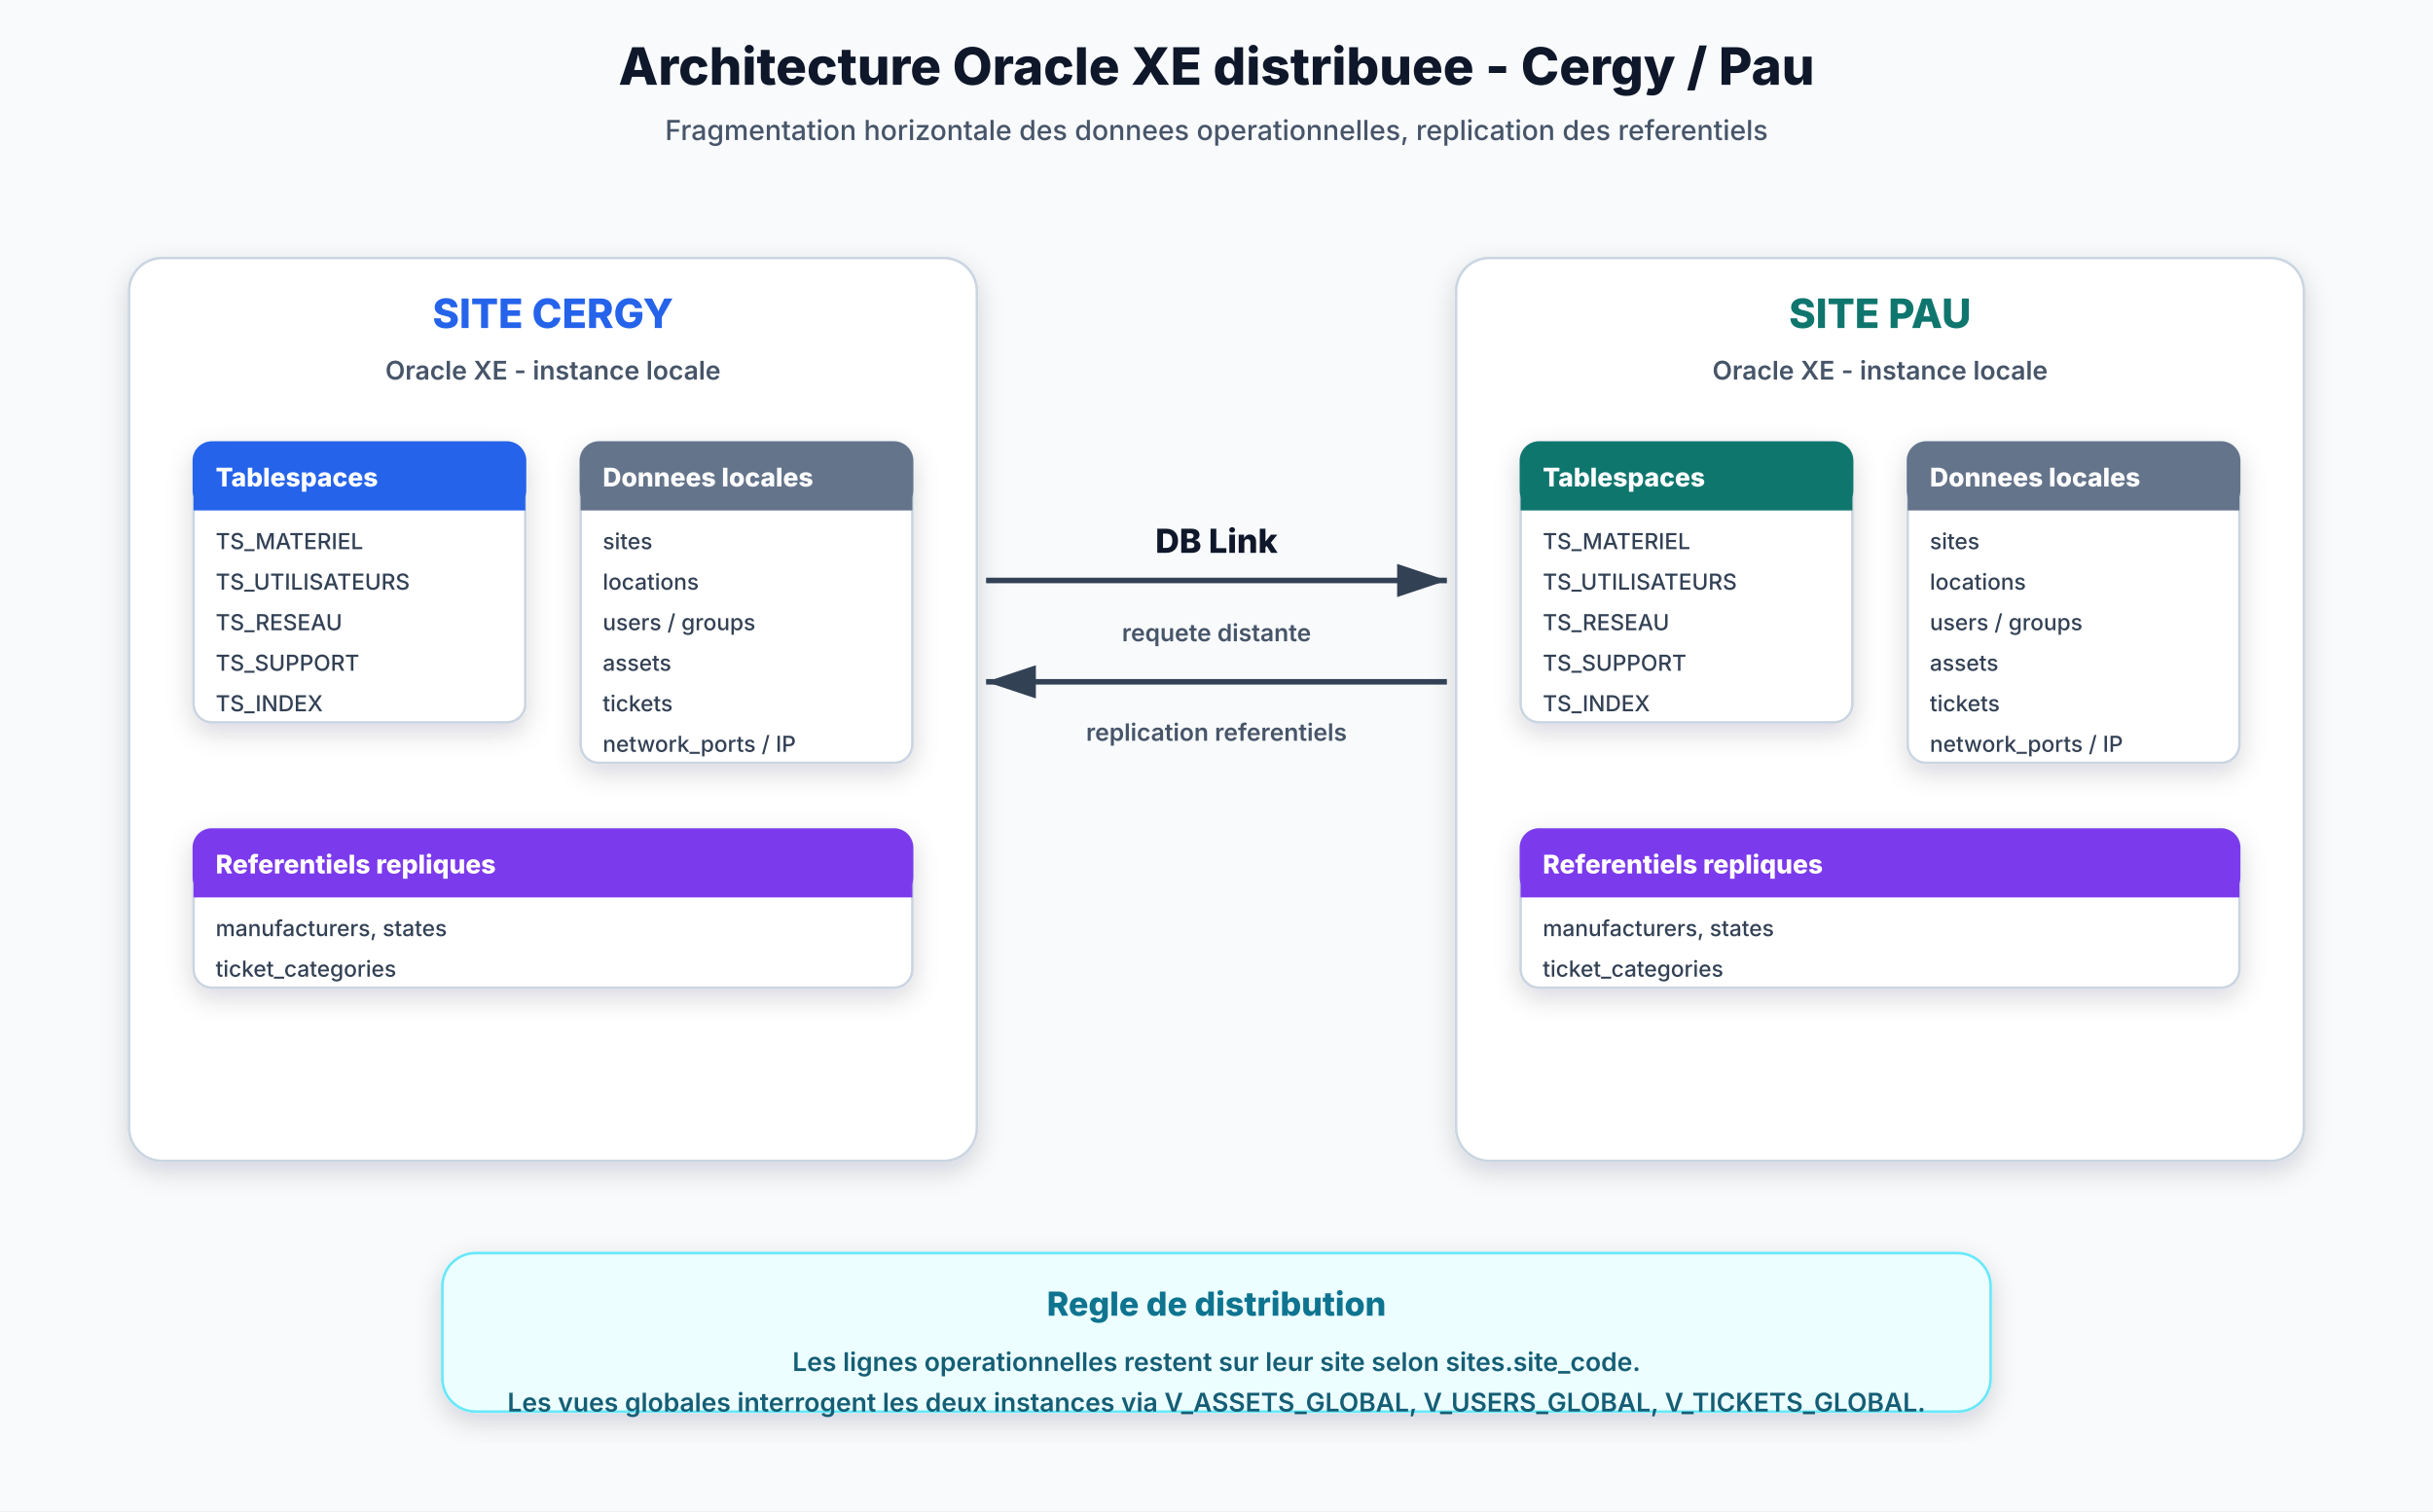
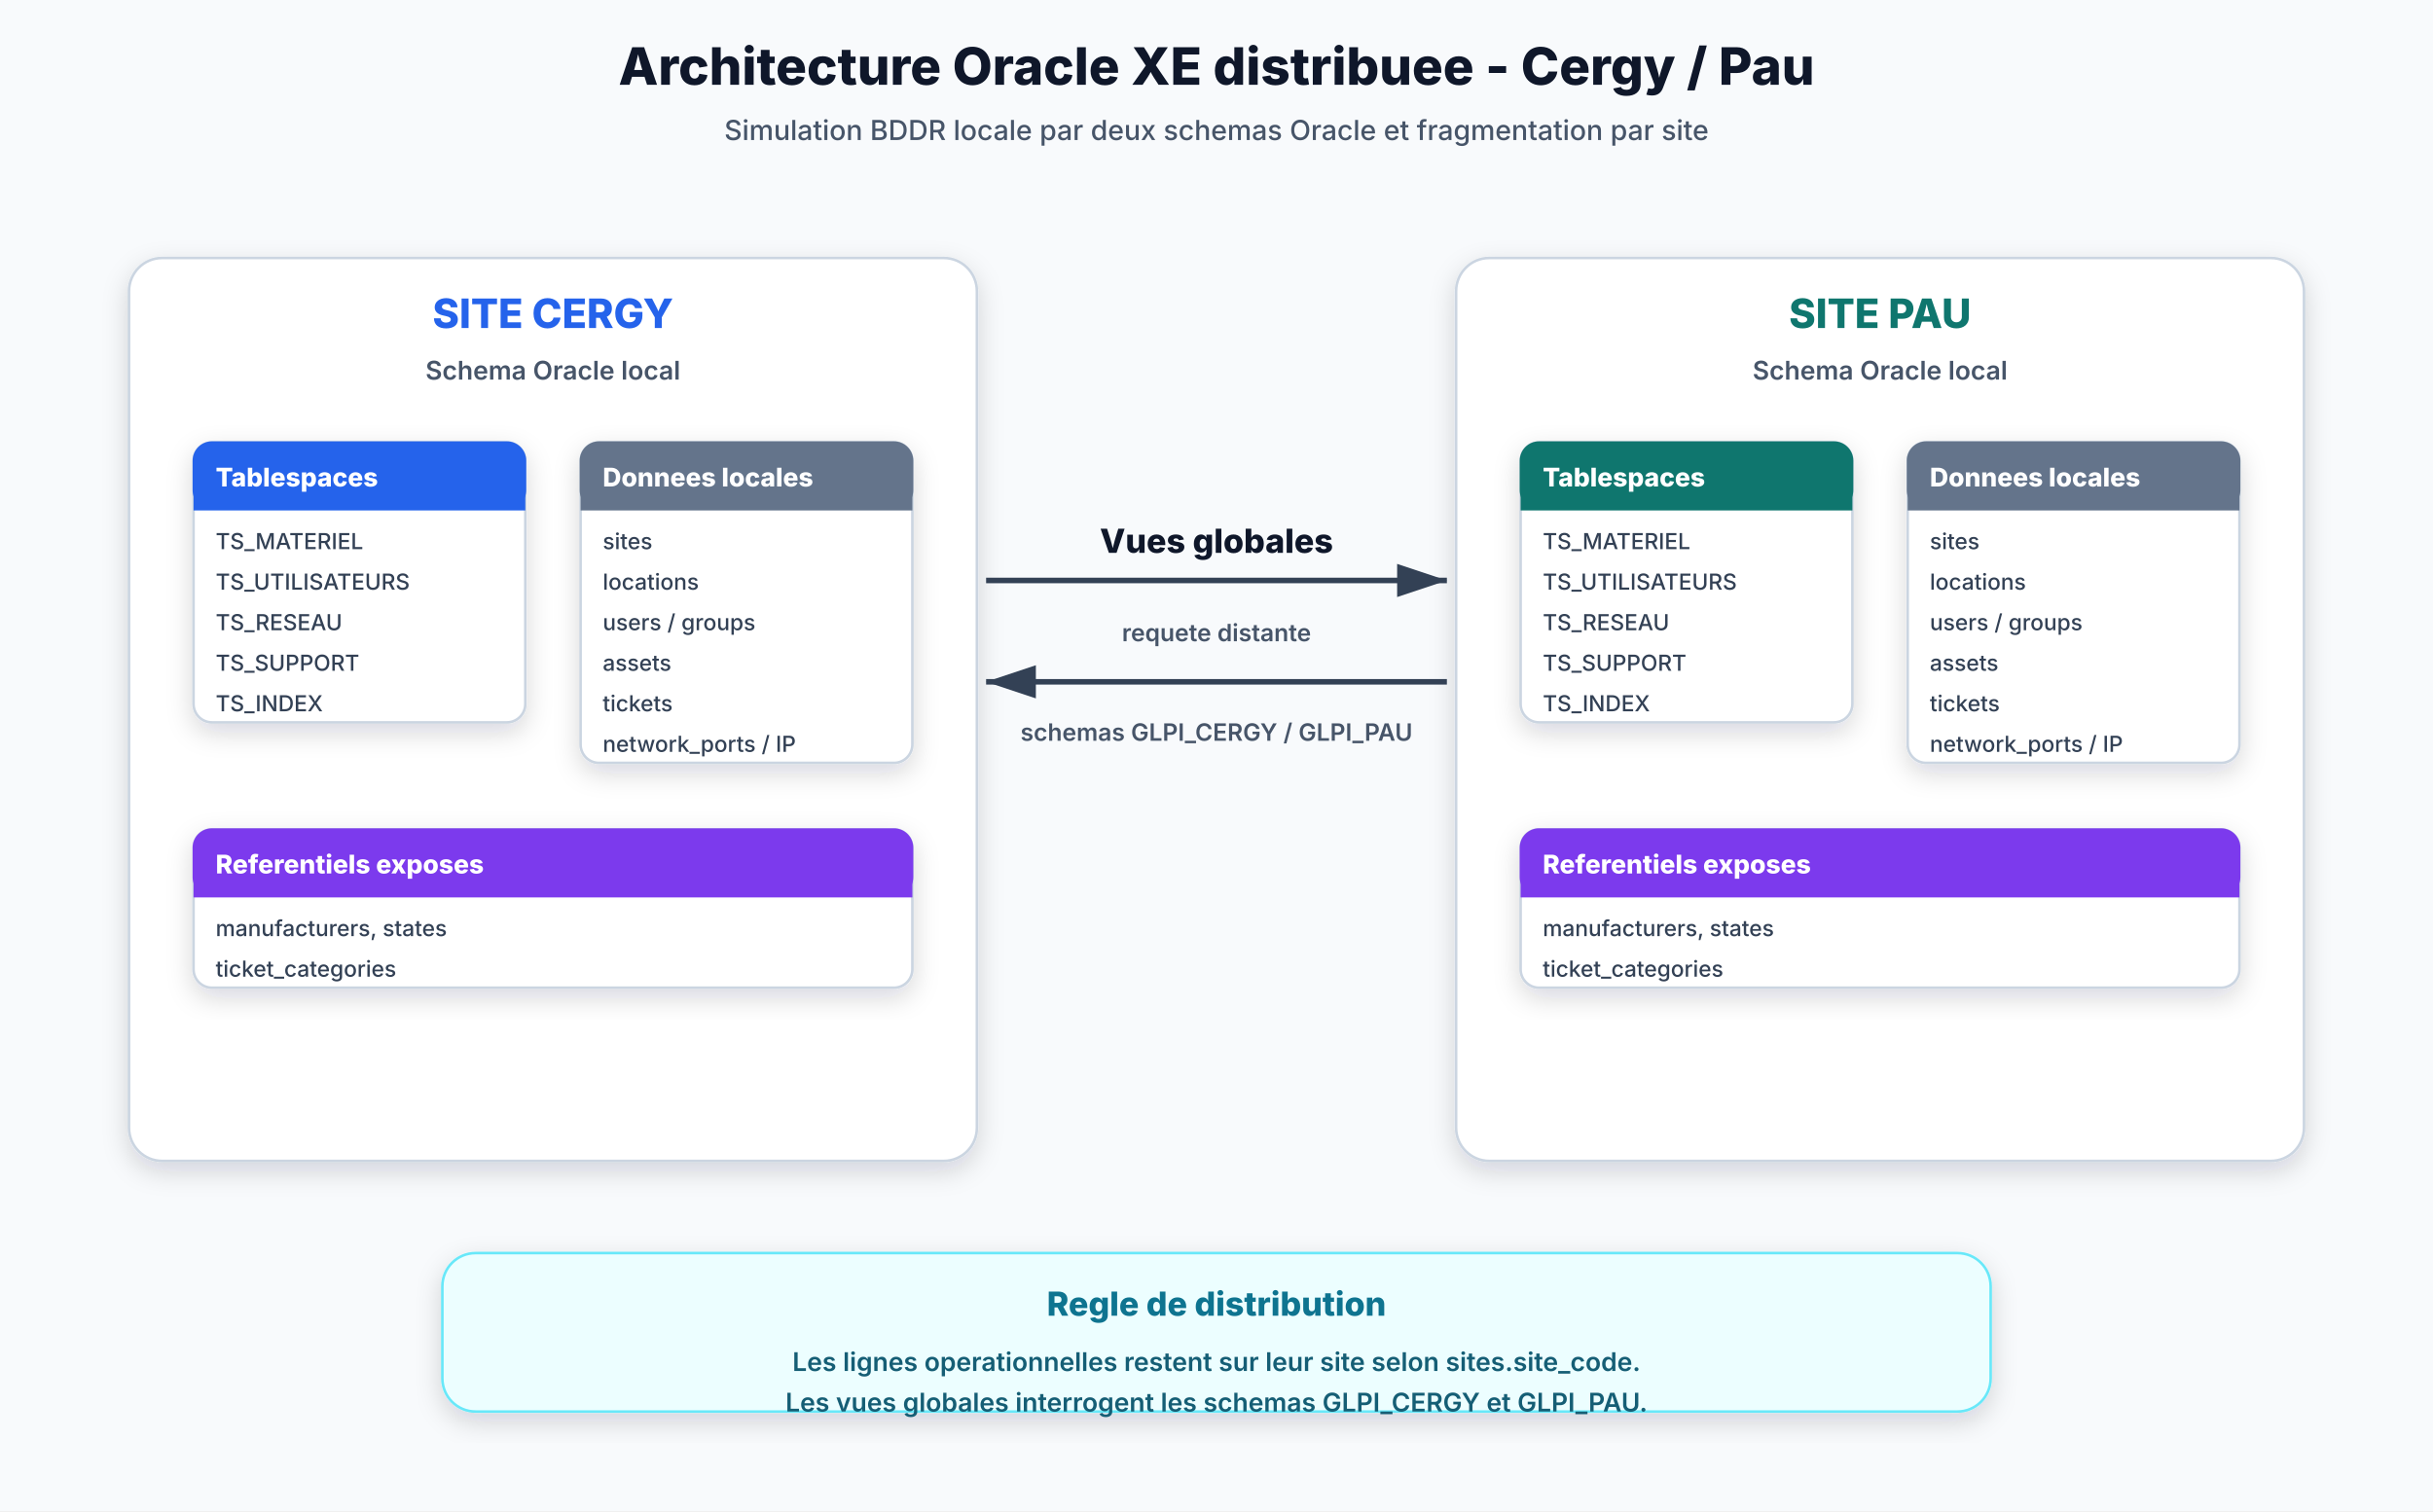
<svg xmlns="http://www.w3.org/2000/svg" width="1320" height="820" viewBox="0 0 1320 820" role="img" aria-label="Architecture Oracle XE distribuee Cergy Pau">
  <defs>
    <marker id="arrow" markerWidth="10" markerHeight="10" refX="9" refY="3" orient="auto" markerUnits="strokeWidth">
      <path d="M0,0 L0,6 L9,3 z" fill="#334155" />
    </marker>
    <filter id="shadow" x="-20%" y="-20%" width="140%" height="140%">
      <feDropShadow dx="0" dy="5" stdDeviation="7" flood-color="#0f172a" flood-opacity="0.16" />
    </filter>
  </defs>
  <rect x="0" y="0" width="1320" height="820" fill="#f8fafc" />
  <text x="660" y="46" font-family="Inter, Segoe UI, Arial, sans-serif" font-size="28" font-weight="800" fill="#0f172a" text-anchor="middle">Architecture Oracle XE distribuee - Cergy / Pau</text>
-   <text x="660" y="76" font-family="Inter, Segoe UI, Arial, sans-serif" font-size="15" font-weight="500" fill="#475569" text-anchor="middle">Fragmentation horizontale des donnees operationnelles, replication des referentiels</text>
+   <text x="660" y="76" font-family="Inter, Segoe UI, Arial, sans-serif" font-size="15" font-weight="500" fill="#475569" text-anchor="middle">Simulation BDDR locale par deux schemas Oracle et fragmentation par site</text>
  <rect class="" x="70" y="140" width="460" height="490" rx="18" fill="#ffffff" stroke="#cbd5e1" stroke-width="1.4" filter="url(#shadow)" />
  <text x="300" y="178" font-family="Inter, Segoe UI, Arial, sans-serif" font-size="22" font-weight="800" fill="#2563eb" text-anchor="middle">SITE CERGY</text>
-   <text x="300" y="206" font-family="Inter, Segoe UI, Arial, sans-serif" font-size="14" font-weight="600" fill="#475569" text-anchor="middle">Oracle XE - instance locale</text>
+   <text x="300" y="206" font-family="Inter, Segoe UI, Arial, sans-serif" font-size="14" font-weight="600" fill="#475569" text-anchor="middle">Schema Oracle local</text>
  <rect class="" x="105" y="240" width="180" height="152" rx="10" fill="#ffffff" stroke="#cbd5e1" stroke-width="1.4" filter="url(#shadow)" />
  <rect x="105" y="240" width="180" height="36" rx="10" fill="#2563eb" stroke="#2563eb" />
  <rect x="105" y="265" width="180" height="12" fill="#2563eb" />
  <text x="117" y="264" font-family="Inter, Segoe UI, Arial, sans-serif" font-size="14" font-weight="800" fill="#ffffff" text-anchor="start">Tablespaces</text>
  <text x="117" y="298" font-family="Inter, Segoe UI, Arial, sans-serif" font-size="12" font-weight="500" fill="#334155" text-anchor="start">TS_MATERIEL</text>
  <text x="117" y="320" font-family="Inter, Segoe UI, Arial, sans-serif" font-size="12" font-weight="500" fill="#334155" text-anchor="start">TS_UTILISATEURS</text>
  <text x="117" y="342" font-family="Inter, Segoe UI, Arial, sans-serif" font-size="12" font-weight="500" fill="#334155" text-anchor="start">TS_RESEAU</text>
  <text x="117" y="364" font-family="Inter, Segoe UI, Arial, sans-serif" font-size="12" font-weight="500" fill="#334155" text-anchor="start">TS_SUPPORT</text>
  <text x="117" y="386" font-family="Inter, Segoe UI, Arial, sans-serif" font-size="12" font-weight="500" fill="#334155" text-anchor="start">TS_INDEX</text>
  <rect class="" x="315" y="240" width="180" height="174" rx="10" fill="#ffffff" stroke="#cbd5e1" stroke-width="1.4" filter="url(#shadow)" />
  <rect x="315" y="240" width="180" height="36" rx="10" fill="#64748b" stroke="#64748b" />
  <rect x="315" y="265" width="180" height="12" fill="#64748b" />
  <text x="327" y="264" font-family="Inter, Segoe UI, Arial, sans-serif" font-size="14" font-weight="800" fill="#ffffff" text-anchor="start">Donnees locales</text>
  <text x="327" y="298" font-family="Inter, Segoe UI, Arial, sans-serif" font-size="12" font-weight="500" fill="#334155" text-anchor="start">sites</text>
  <text x="327" y="320" font-family="Inter, Segoe UI, Arial, sans-serif" font-size="12" font-weight="500" fill="#334155" text-anchor="start">locations</text>
  <text x="327" y="342" font-family="Inter, Segoe UI, Arial, sans-serif" font-size="12" font-weight="500" fill="#334155" text-anchor="start">users / groups</text>
  <text x="327" y="364" font-family="Inter, Segoe UI, Arial, sans-serif" font-size="12" font-weight="500" fill="#334155" text-anchor="start">assets</text>
  <text x="327" y="386" font-family="Inter, Segoe UI, Arial, sans-serif" font-size="12" font-weight="500" fill="#334155" text-anchor="start">tickets</text>
  <text x="327" y="408" font-family="Inter, Segoe UI, Arial, sans-serif" font-size="12" font-weight="500" fill="#334155" text-anchor="start">network_ports / IP</text>
  <rect class="" x="105" y="450" width="390" height="86" rx="10" fill="#ffffff" stroke="#cbd5e1" stroke-width="1.4" filter="url(#shadow)" />
  <rect x="105" y="450" width="390" height="36" rx="10" fill="#7c3aed" stroke="#7c3aed" />
  <rect x="105" y="475" width="390" height="12" fill="#7c3aed" />
-   <text x="117" y="474" font-family="Inter, Segoe UI, Arial, sans-serif" font-size="14" font-weight="800" fill="#ffffff" text-anchor="start">Referentiels repliques</text>
+   <text x="117" y="474" font-family="Inter, Segoe UI, Arial, sans-serif" font-size="14" font-weight="800" fill="#ffffff" text-anchor="start">Referentiels exposes</text>
  <text x="117" y="508" font-family="Inter, Segoe UI, Arial, sans-serif" font-size="12" font-weight="500" fill="#334155" text-anchor="start">manufacturers, states</text>
  <text x="117" y="530" font-family="Inter, Segoe UI, Arial, sans-serif" font-size="12" font-weight="500" fill="#334155" text-anchor="start">ticket_categories</text>
  <rect class="" x="790" y="140" width="460" height="490" rx="18" fill="#ffffff" stroke="#cbd5e1" stroke-width="1.4" filter="url(#shadow)" />
  <text x="1020" y="178" font-family="Inter, Segoe UI, Arial, sans-serif" font-size="22" font-weight="800" fill="#0f766e" text-anchor="middle">SITE PAU</text>
-   <text x="1020" y="206" font-family="Inter, Segoe UI, Arial, sans-serif" font-size="14" font-weight="600" fill="#475569" text-anchor="middle">Oracle XE - instance locale</text>
+   <text x="1020" y="206" font-family="Inter, Segoe UI, Arial, sans-serif" font-size="14" font-weight="600" fill="#475569" text-anchor="middle">Schema Oracle local</text>
  <rect class="" x="825" y="240" width="180" height="152" rx="10" fill="#ffffff" stroke="#cbd5e1" stroke-width="1.4" filter="url(#shadow)" />
  <rect x="825" y="240" width="180" height="36" rx="10" fill="#0f766e" stroke="#0f766e" />
  <rect x="825" y="265" width="180" height="12" fill="#0f766e" />
  <text x="837" y="264" font-family="Inter, Segoe UI, Arial, sans-serif" font-size="14" font-weight="800" fill="#ffffff" text-anchor="start">Tablespaces</text>
  <text x="837" y="298" font-family="Inter, Segoe UI, Arial, sans-serif" font-size="12" font-weight="500" fill="#334155" text-anchor="start">TS_MATERIEL</text>
  <text x="837" y="320" font-family="Inter, Segoe UI, Arial, sans-serif" font-size="12" font-weight="500" fill="#334155" text-anchor="start">TS_UTILISATEURS</text>
  <text x="837" y="342" font-family="Inter, Segoe UI, Arial, sans-serif" font-size="12" font-weight="500" fill="#334155" text-anchor="start">TS_RESEAU</text>
  <text x="837" y="364" font-family="Inter, Segoe UI, Arial, sans-serif" font-size="12" font-weight="500" fill="#334155" text-anchor="start">TS_SUPPORT</text>
  <text x="837" y="386" font-family="Inter, Segoe UI, Arial, sans-serif" font-size="12" font-weight="500" fill="#334155" text-anchor="start">TS_INDEX</text>
  <rect class="" x="1035" y="240" width="180" height="174" rx="10" fill="#ffffff" stroke="#cbd5e1" stroke-width="1.4" filter="url(#shadow)" />
  <rect x="1035" y="240" width="180" height="36" rx="10" fill="#64748b" stroke="#64748b" />
  <rect x="1035" y="265" width="180" height="12" fill="#64748b" />
  <text x="1047" y="264" font-family="Inter, Segoe UI, Arial, sans-serif" font-size="14" font-weight="800" fill="#ffffff" text-anchor="start">Donnees locales</text>
  <text x="1047" y="298" font-family="Inter, Segoe UI, Arial, sans-serif" font-size="12" font-weight="500" fill="#334155" text-anchor="start">sites</text>
  <text x="1047" y="320" font-family="Inter, Segoe UI, Arial, sans-serif" font-size="12" font-weight="500" fill="#334155" text-anchor="start">locations</text>
  <text x="1047" y="342" font-family="Inter, Segoe UI, Arial, sans-serif" font-size="12" font-weight="500" fill="#334155" text-anchor="start">users / groups</text>
  <text x="1047" y="364" font-family="Inter, Segoe UI, Arial, sans-serif" font-size="12" font-weight="500" fill="#334155" text-anchor="start">assets</text>
  <text x="1047" y="386" font-family="Inter, Segoe UI, Arial, sans-serif" font-size="12" font-weight="500" fill="#334155" text-anchor="start">tickets</text>
  <text x="1047" y="408" font-family="Inter, Segoe UI, Arial, sans-serif" font-size="12" font-weight="500" fill="#334155" text-anchor="start">network_ports / IP</text>
  <rect class="" x="825" y="450" width="390" height="86" rx="10" fill="#ffffff" stroke="#cbd5e1" stroke-width="1.4" filter="url(#shadow)" />
  <rect x="825" y="450" width="390" height="36" rx="10" fill="#7c3aed" stroke="#7c3aed" />
  <rect x="825" y="475" width="390" height="12" fill="#7c3aed" />
-   <text x="837" y="474" font-family="Inter, Segoe UI, Arial, sans-serif" font-size="14" font-weight="800" fill="#ffffff" text-anchor="start">Referentiels repliques</text>
+   <text x="837" y="474" font-family="Inter, Segoe UI, Arial, sans-serif" font-size="14" font-weight="800" fill="#ffffff" text-anchor="start">Referentiels exposes</text>
  <text x="837" y="508" font-family="Inter, Segoe UI, Arial, sans-serif" font-size="12" font-weight="500" fill="#334155" text-anchor="start">manufacturers, states</text>
  <text x="837" y="530" font-family="Inter, Segoe UI, Arial, sans-serif" font-size="12" font-weight="500" fill="#334155" text-anchor="start">ticket_categories</text>
  <line x1="535" y1="315" x2="785" y2="315" stroke="#334155" stroke-width="3" marker-end="url(#arrow)" />
  <line x1="785" y1="370" x2="535" y2="370" stroke="#334155" stroke-width="3" marker-end="url(#arrow)" />
-   <text x="660" y="300" font-family="Inter, Segoe UI, Arial, sans-serif" font-size="18" font-weight="800" fill="#0f172a" text-anchor="middle">DB Link</text>
+   <text x="660" y="300" font-family="Inter, Segoe UI, Arial, sans-serif" font-size="18" font-weight="800" fill="#0f172a" text-anchor="middle">Vues globales</text>
  <text x="660" y="348" font-family="Inter, Segoe UI, Arial, sans-serif" font-size="13" font-weight="600" fill="#475569" text-anchor="middle">requete distante</text>
-   <text x="660" y="402" font-family="Inter, Segoe UI, Arial, sans-serif" font-size="13" font-weight="600" fill="#475569" text-anchor="middle">replication referentiels</text>
+   <text x="660" y="402" font-family="Inter, Segoe UI, Arial, sans-serif" font-size="13" font-weight="600" fill="#475569" text-anchor="middle">schemas GLPI_CERGY / GLPI_PAU</text>
  <rect class="" x="240" y="680" width="840" height="86" rx="18" fill="#ecfeff" stroke="#67e8f9" stroke-width="1.4" filter="url(#shadow)" />
  <text x="660" y="714" font-family="Inter, Segoe UI, Arial, sans-serif" font-size="18" font-weight="800" fill="#0e7490" text-anchor="middle">Regle de distribution</text>
  <text x="660" y="744" font-family="Inter, Segoe UI, Arial, sans-serif" font-size="14" font-weight="600" fill="#155e75" text-anchor="middle">Les lignes operationnelles restent sur leur site selon sites.site_code.</text>
-   <text x="660" y="766" font-family="Inter, Segoe UI, Arial, sans-serif" font-size="14" font-weight="600" fill="#155e75" text-anchor="middle">Les vues globales interrogent les deux instances via V_ASSETS_GLOBAL, V_USERS_GLOBAL, V_TICKETS_GLOBAL.</text>
+   <text x="660" y="766" font-family="Inter, Segoe UI, Arial, sans-serif" font-size="14" font-weight="600" fill="#155e75" text-anchor="middle">Les vues globales interrogent les schemas GLPI_CERGY et GLPI_PAU.</text>
</svg>
